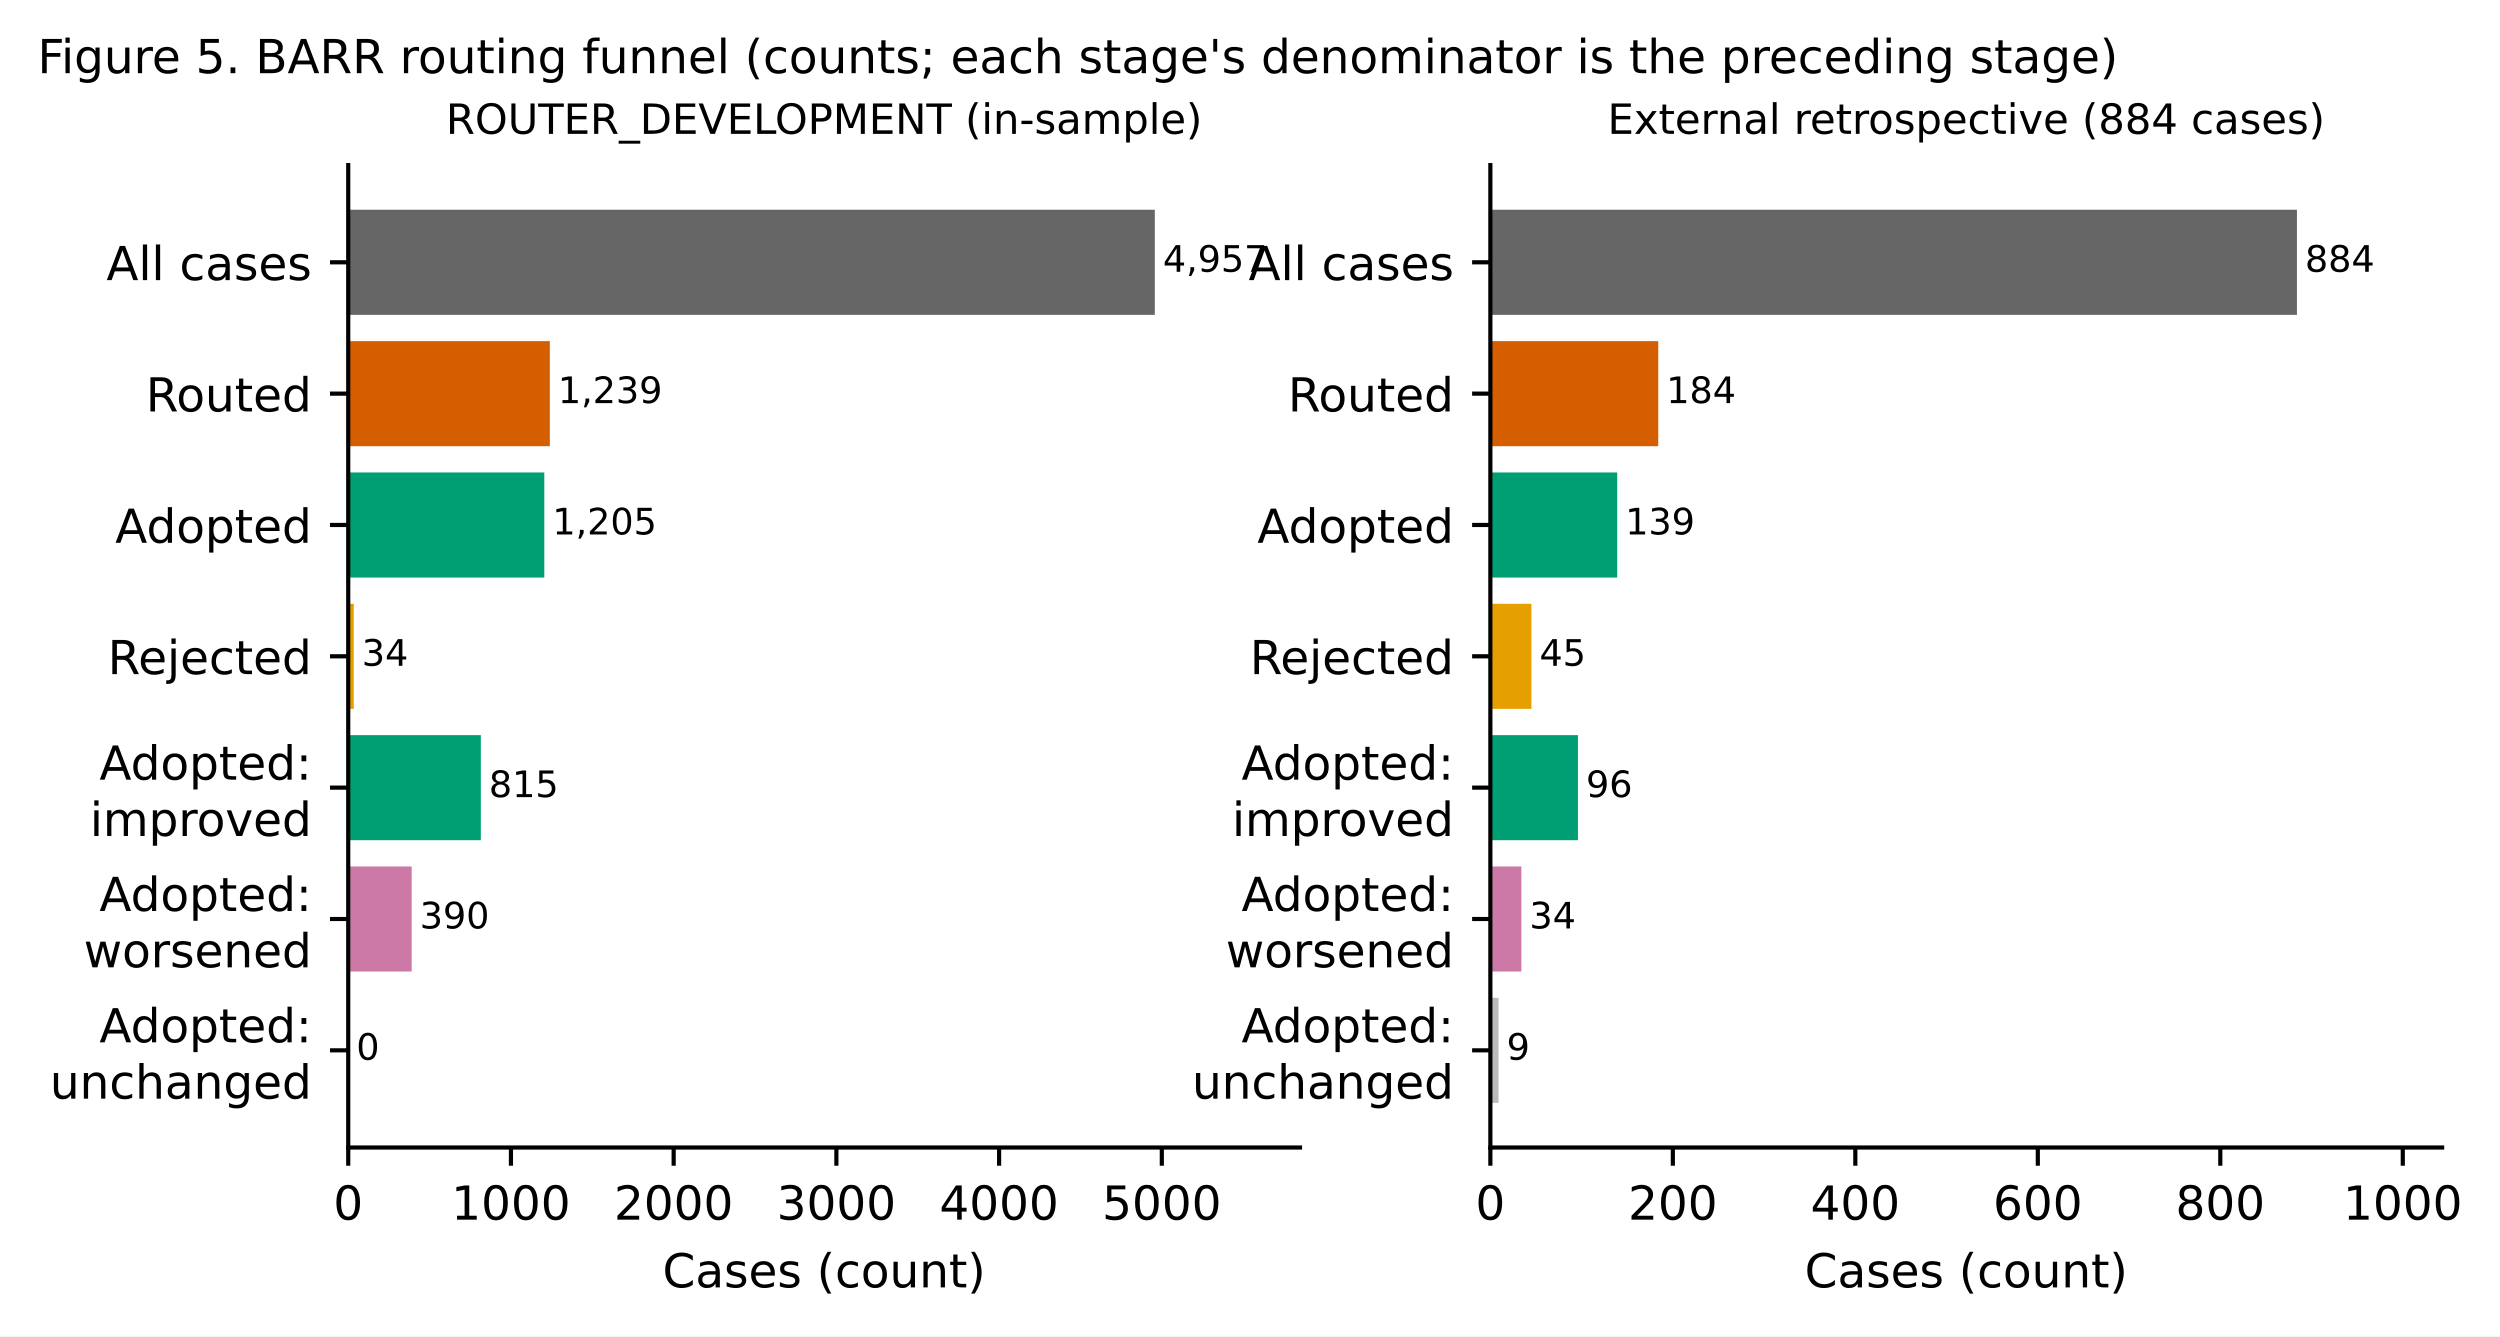
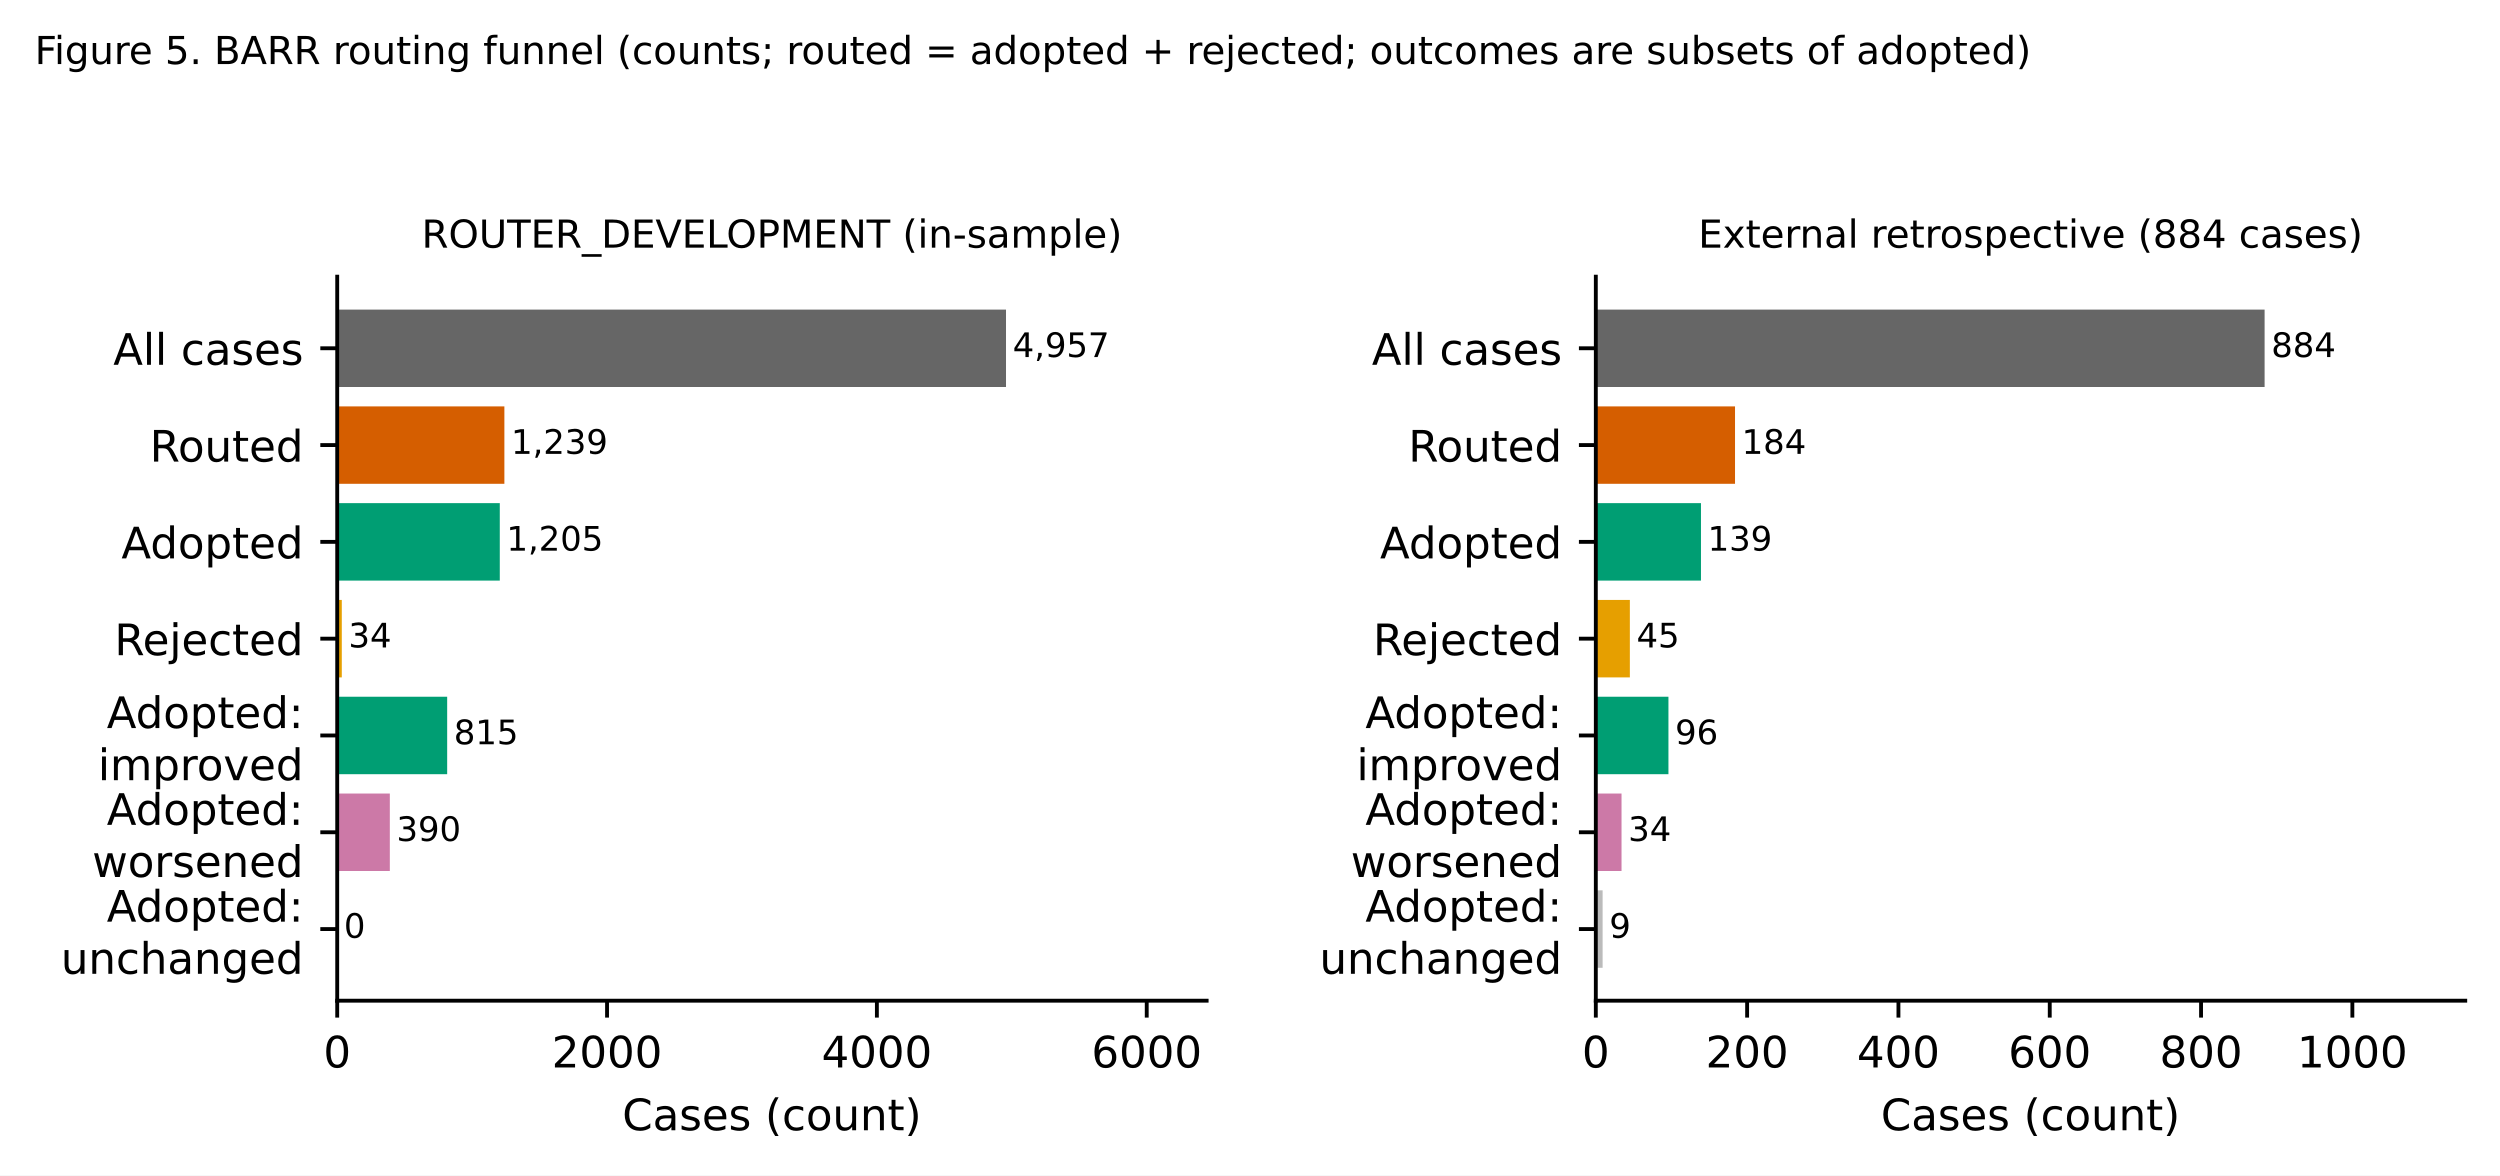
- <svg xmlns="http://www.w3.org/2000/svg" xmlns:xlink="http://www.w3.org/1999/xlink" width="479.68pt" height="256.376pt" viewBox="0 0 479.68 256.376" version="1.1">
+ <svg xmlns="http://www.w3.org/2000/svg" xmlns:xlink="http://www.w3.org/1999/xlink" width="517.896pt" height="243.502pt" viewBox="0 0 517.896 243.502" version="1.1">
  <defs>
    <style type="text/css">*{stroke-linejoin: round; stroke-linecap: butt}</style>
  </defs>
  <g id="figure_1">
    <g id="patch_1">
-       <path d="M 0 256.376  L 479.68 256.376  L 479.68 0  L 0 0  z " style="fill: #ffffff" />
+       <path d="M 0 243.502  L 517.896 243.502  L 517.896 -0  L 0 -0  z " style="fill: #ffffff" />
    </g>
    <g id="axes_1">
      <g id="patch_2">
-         <path d="M 66.816 220.176  L 249.434 220.176  L 249.434 31.68  L 66.816 31.68  z " style="fill: #ffffff" />
+         <path d="M 69.856 207.302  L 249.966 207.302  L 249.966 57.314  L 69.856 57.314  z " style="fill: #ffffff" />
      </g>
      <g id="patch_3">
-         <path d="M 66.816 211.608  L 66.816 211.608  L 66.816 191.448  L 66.816 191.448  z " clip-path="url(#p2e9d027b1c)" style="fill: #bbbbbb" />
+         <path d="M 69.856 200.484  L 69.856 200.484  L 69.856 184.443  L 69.856 184.443  z " clip-path="url(#pab71008735)" style="fill: #bbbbbb" />
      </g>
      <g id="patch_4">
-         <path d="M 66.816 186.408  L 78.992 186.408  L 78.992 166.248  L 66.816 166.248  z " clip-path="url(#p2e9d027b1c)" style="fill: #cc79a7" />
+         <path d="M 69.856 180.432  L 80.756 180.432  L 80.756 164.391  L 69.856 164.391  z " clip-path="url(#pab71008735)" style="fill: #cc79a7" />
      </g>
      <g id="patch_5">
-         <path d="M 66.816 161.208  L 92.261 161.208  L 92.261 141.048  L 66.816 141.048  z " clip-path="url(#p2e9d027b1c)" style="fill: #009e73" />
+         <path d="M 69.856 160.381  L 92.635 160.381  L 92.635 144.339  L 69.856 144.339  z " clip-path="url(#pab71008735)" style="fill: #009e73" />
      </g>
      <g id="patch_6">
-         <path d="M 66.816 136.008  L 67.878 136.008  L 67.878 115.848  L 66.816 115.848  z " clip-path="url(#p2e9d027b1c)" style="fill: #e69f00" />
+         <path d="M 69.856 140.329  L 70.806 140.329  L 70.806 124.287  L 69.856 124.287  z " clip-path="url(#pab71008735)" style="fill: #e69f00" />
      </g>
      <g id="patch_7">
-         <path d="M 66.816 110.808  L 104.437 110.808  L 104.437 90.648  L 66.816 90.648  z " clip-path="url(#p2e9d027b1c)" style="fill: #009e73" />
+         <path d="M 69.856 120.277  L 103.535 120.277  L 103.535 104.235  L 69.856 104.235  z " clip-path="url(#pab71008735)" style="fill: #009e73" />
      </g>
      <g id="patch_8">
-         <path d="M 66.816 85.608  L 105.498 85.608  L 105.498 65.448  L 66.816 65.448  z " clip-path="url(#p2e9d027b1c)" style="fill: #d55e00" />
+         <path d="M 69.856 100.225  L 104.486 100.225  L 104.486 84.183  L 69.856 84.183  z " clip-path="url(#pab71008735)" style="fill: #d55e00" />
      </g>
      <g id="patch_9">
-         <path d="M 66.816 60.408  L 221.577 60.408  L 221.577 40.248  L 66.816 40.248  z " clip-path="url(#p2e9d027b1c)" style="fill: #666666" />
+         <path d="M 69.856 80.173  L 208.402 80.173  L 208.402 64.132  L 69.856 64.132  z " clip-path="url(#pab71008735)" style="fill: #666666" />
      </g>
      <g id="matplotlib.axis_1">
        <g id="xtick_1">
          <g id="line2d_1">
            <defs>
              <path id="m636daeb919" d="M 0 0  L 0 3.5  " style="stroke: #000000; stroke-width: 0.8" />
            </defs>
            <g>
-               <use xlink:href="#m636daeb919" x="66.816" y="220.176" style="stroke: #000000; stroke-width: 0.8" />
+               <use xlink:href="#m636daeb919" x="69.856" y="207.302" style="stroke: #000000; stroke-width: 0.8" />
            </g>
          </g>
          <g id="text_1">
-             <text style="font-size: 9px; font-family: 'DejaVu Sans'; text-anchor: middle" x="66.816" y="234.014" transform="rotate(-0 66.816 234.0139)">0</text>
+             <text style="font-size: 9px; font-family: 'DejaVu Sans'; text-anchor: middle" x="69.856" y="221.14" transform="rotate(-0 69.856 221.1398)">0</text>
          </g>
        </g>
        <g id="xtick_2">
          <g id="line2d_2">
            <g>
-               <use xlink:href="#m636daeb919" x="98.037" y="220.176" style="stroke: #000000; stroke-width: 0.8" />
+               <use xlink:href="#m636daeb919" x="125.755" y="207.302" style="stroke: #000000; stroke-width: 0.8" />
            </g>
          </g>
          <g id="text_2">
-             <text style="font-size: 9px; font-family: 'DejaVu Sans'; text-anchor: middle" x="98.037" y="234.014" transform="rotate(-0 98.03673 234.0139)">1000</text>
+             <text style="font-size: 9px; font-family: 'DejaVu Sans'; text-anchor: middle" x="125.755" y="221.14" transform="rotate(-0 125.7552 221.1398)">2000</text>
          </g>
        </g>
        <g id="xtick_3">
          <g id="line2d_3">
            <g>
-               <use xlink:href="#m636daeb919" x="129.257" y="220.176" style="stroke: #000000; stroke-width: 0.8" />
+               <use xlink:href="#m636daeb919" x="181.654" y="207.302" style="stroke: #000000; stroke-width: 0.8" />
            </g>
          </g>
          <g id="text_3">
-             <text style="font-size: 9px; font-family: 'DejaVu Sans'; text-anchor: middle" x="129.257" y="234.014" transform="rotate(-0 129.2575 234.0139)">2000</text>
+             <text style="font-size: 9px; font-family: 'DejaVu Sans'; text-anchor: middle" x="181.654" y="221.14" transform="rotate(-0 181.6544 221.1398)">4000</text>
          </g>
        </g>
        <g id="xtick_4">
          <g id="line2d_4">
            <g>
-               <use xlink:href="#m636daeb919" x="160.478" y="220.176" style="stroke: #000000; stroke-width: 0.8" />
+               <use xlink:href="#m636daeb919" x="237.554" y="207.302" style="stroke: #000000; stroke-width: 0.8" />
            </g>
          </g>
          <g id="text_4">
-             <text style="font-size: 9px; font-family: 'DejaVu Sans'; text-anchor: middle" x="160.478" y="234.014" transform="rotate(-0 160.4782 234.0139)">3000</text>
-           </g>
-         </g>
-         <g id="xtick_5">
-           <g id="line2d_5">
-             <g>
-               <use xlink:href="#m636daeb919" x="191.699" y="220.176" style="stroke: #000000; stroke-width: 0.8" />
-             </g>
-           </g>
-           <g id="text_5">
-             <text style="font-size: 9px; font-family: 'DejaVu Sans'; text-anchor: middle" x="191.699" y="234.014" transform="rotate(-0 191.6989 234.0139)">4000</text>
-           </g>
-         </g>
-         <g id="xtick_6">
-           <g id="line2d_6">
-             <g>
-               <use xlink:href="#m636daeb919" x="222.92" y="220.176" style="stroke: #000000; stroke-width: 0.8" />
-             </g>
-           </g>
-           <g id="text_6">
-             <text style="font-size: 9px; font-family: 'DejaVu Sans'; text-anchor: middle" x="222.92" y="234.014" transform="rotate(-0 222.9197 234.0139)">5000</text>
-           </g>
-         </g>
-         <g id="text_7">
-           <text style="font-size: 9px; font-family: 'DejaVu Sans'; text-anchor: middle" x="158.125" y="247.014" transform="rotate(-0 158.1251 247.0139)">Cases (count)</text>
+             <text style="font-size: 9px; font-family: 'DejaVu Sans'; text-anchor: middle" x="237.554" y="221.14" transform="rotate(-0 237.5536 221.1398)">6000</text>
+           </g>
+         </g>
+         <g id="text_5">
+           <text style="font-size: 9px; font-family: 'DejaVu Sans'; text-anchor: middle" x="159.911" y="234.14" transform="rotate(-0 159.911 234.1398)">Cases (count)</text>
        </g>
      </g>
      <g id="matplotlib.axis_2">
        <g id="ytick_1">
-           <g id="line2d_7">
+           <g id="line2d_5">
            <defs>
              <path id="ma7c0ddc737" d="M 0 0  L -3.5 0  " style="stroke: #000000; stroke-width: 0.8" />
            </defs>
            <g>
-               <use xlink:href="#ma7c0ddc737" x="66.816" y="201.528" style="stroke: #000000; stroke-width: 0.8" />
+               <use xlink:href="#ma7c0ddc737" x="69.856" y="192.464" style="stroke: #000000; stroke-width: 0.8" />
+             </g>
+           </g>
+           <g id="text_6">
+             <text style="font-size: 9px; font-family: 'DejaVu Sans'" transform="translate(22.11131 190.932)">Adopted:</text>
+             <text style="font-size: 9px; font-family: 'DejaVu Sans'" transform="translate(12.61209 201.7345)">unchanged</text>
+           </g>
+         </g>
+         <g id="ytick_2">
+           <g id="line2d_6">
+             <g>
+               <use xlink:href="#ma7c0ddc737" x="69.856" y="172.412" style="stroke: #000000; stroke-width: 0.8" />
+             </g>
+           </g>
+           <g id="text_7">
+             <text style="font-size: 9px; font-family: 'DejaVu Sans'" transform="translate(22.11131 170.8801)">Adopted:</text>
+             <text style="font-size: 9px; font-family: 'DejaVu Sans'" transform="translate(19.10756 181.6826)">worsened</text>
+           </g>
+         </g>
+         <g id="ytick_3">
+           <g id="line2d_7">
+             <g>
+               <use xlink:href="#ma7c0ddc737" x="69.856" y="152.36" style="stroke: #000000; stroke-width: 0.8" />
            </g>
          </g>
          <g id="text_8">
-             <text style="font-size: 9px; font-family: 'DejaVu Sans'" transform="translate(19.07131 199.9965)">Adopted:</text>
-             <text style="font-size: 9px; font-family: 'DejaVu Sans'" transform="translate(9.572094 210.799)">unchanged</text>
-           </g>
-         </g>
-         <g id="ytick_2">
+             <text style="font-size: 9px; font-family: 'DejaVu Sans'" transform="translate(22.11131 150.8283)">Adopted:</text>
+             <text style="font-size: 9px; font-family: 'DejaVu Sans'" transform="translate(20.28881 161.6307)">improved</text>
+           </g>
+         </g>
+         <g id="ytick_4">
          <g id="line2d_8">
            <g>
-               <use xlink:href="#ma7c0ddc737" x="66.816" y="176.328" style="stroke: #000000; stroke-width: 0.8" />
+               <use xlink:href="#ma7c0ddc737" x="69.856" y="132.308" style="stroke: #000000; stroke-width: 0.8" />
            </g>
          </g>
          <g id="text_9">
-             <text style="font-size: 9px; font-family: 'DejaVu Sans'" transform="translate(19.07131 174.7965)">Adopted:</text>
-             <text style="font-size: 9px; font-family: 'DejaVu Sans'" transform="translate(16.06756 185.599)">worsened</text>
-           </g>
-         </g>
-         <g id="ytick_3">
+             <text style="font-size: 9px; font-family: 'DejaVu Sans'; text-anchor: end" x="62.856" y="135.727" transform="rotate(-0 62.856 135.7272)">Rejected</text>
+           </g>
+         </g>
+         <g id="ytick_5">
          <g id="line2d_9">
            <g>
-               <use xlink:href="#ma7c0ddc737" x="66.816" y="151.128" style="stroke: #000000; stroke-width: 0.8" />
+               <use xlink:href="#ma7c0ddc737" x="69.856" y="112.256" style="stroke: #000000; stroke-width: 0.8" />
            </g>
          </g>
          <g id="text_10">
-             <text style="font-size: 9px; font-family: 'DejaVu Sans'" transform="translate(19.07131 149.5965)">Adopted:</text>
-             <text style="font-size: 9px; font-family: 'DejaVu Sans'" transform="translate(17.24881 160.399)">improved</text>
-           </g>
-         </g>
-         <g id="ytick_4">
+             <text style="font-size: 9px; font-family: 'DejaVu Sans'; text-anchor: end" x="62.856" y="115.675" transform="rotate(-0 62.856 115.6753)">Adopted</text>
+           </g>
+         </g>
+         <g id="ytick_6">
          <g id="line2d_10">
            <g>
-               <use xlink:href="#ma7c0ddc737" x="66.816" y="125.928" style="stroke: #000000; stroke-width: 0.8" />
+               <use xlink:href="#ma7c0ddc737" x="69.856" y="92.204" style="stroke: #000000; stroke-width: 0.8" />
            </g>
          </g>
          <g id="text_11">
-             <text style="font-size: 9px; font-family: 'DejaVu Sans'; text-anchor: end" x="59.816" y="129.347" transform="rotate(-0 59.816 129.3473)">Rejected</text>
-           </g>
-         </g>
-         <g id="ytick_5">
+             <text style="font-size: 9px; font-family: 'DejaVu Sans'; text-anchor: end" x="62.856" y="95.623" transform="rotate(-0 62.856 95.62343)">Routed</text>
+           </g>
+         </g>
+         <g id="ytick_7">
          <g id="line2d_11">
            <g>
-               <use xlink:href="#ma7c0ddc737" x="66.816" y="100.728" style="stroke: #000000; stroke-width: 0.8" />
+               <use xlink:href="#ma7c0ddc737" x="69.856" y="72.152" style="stroke: #000000; stroke-width: 0.8" />
            </g>
          </g>
          <g id="text_12">
-             <text style="font-size: 9px; font-family: 'DejaVu Sans'; text-anchor: end" x="59.816" y="104.147" transform="rotate(-0 59.816 104.1473)">Adopted</text>
-           </g>
-         </g>
-         <g id="ytick_6">
-           <g id="line2d_12">
-             <g>
-               <use xlink:href="#ma7c0ddc737" x="66.816" y="75.528" style="stroke: #000000; stroke-width: 0.8" />
-             </g>
-           </g>
-           <g id="text_13">
-             <text style="font-size: 9px; font-family: 'DejaVu Sans'; text-anchor: end" x="59.816" y="78.947" transform="rotate(-0 59.816 78.9473)">Routed</text>
-           </g>
-         </g>
-         <g id="ytick_7">
-           <g id="line2d_13">
-             <g>
-               <use xlink:href="#ma7c0ddc737" x="66.816" y="50.328" style="stroke: #000000; stroke-width: 0.8" />
-             </g>
-           </g>
-           <g id="text_14">
-             <text style="font-size: 9px; font-family: 'DejaVu Sans'; text-anchor: end" x="59.816" y="53.747" transform="rotate(-0 59.816 53.7473)">All cases</text>
+             <text style="font-size: 9px; font-family: 'DejaVu Sans'; text-anchor: end" x="62.856" y="75.572" transform="rotate(-0 62.856 75.57156)">All cases</text>
          </g>
        </g>
      </g>
      <g id="patch_10">
-         <path d="M 66.816 220.176  L 66.816 31.68  " style="fill: none; stroke: #000000; stroke-width: 0.8; stroke-linejoin: miter; stroke-linecap: square" />
+         <path d="M 69.856 207.302  L 69.856 57.314  " style="fill: none; stroke: #000000; stroke-width: 0.8; stroke-linejoin: miter; stroke-linecap: square" />
      </g>
      <g id="patch_11">
-         <path d="M 66.816 220.176  L 249.434 220.176  " style="fill: none; stroke: #000000; stroke-width: 0.8; stroke-linejoin: miter; stroke-linecap: square" />
+         <path d="M 69.856 207.302  L 249.966 207.302  " style="fill: none; stroke: #000000; stroke-width: 0.8; stroke-linejoin: miter; stroke-linecap: square" />
+       </g>
+       <g id="text_13">
+         <text style="font-size: 7px; font-family: 'DejaVu Sans'; text-anchor: start" x="71.241" y="194.282" transform="rotate(-0 71.24146 194.2819)">0</text>
+       </g>
+       <g id="text_14">
+         <text style="font-size: 7px; font-family: 'DejaVu Sans'; text-anchor: start" x="82.142" y="174.23" transform="rotate(-0 82.1418 174.23)">390</text>
      </g>
      <g id="text_15">
-         <text style="font-size: 7px; font-family: 'DejaVu Sans'; text-anchor: start" x="68.364" y="203.346" transform="rotate(-0 68.36361 203.3464)">0</text>
+         <text style="font-size: 7px; font-family: 'DejaVu Sans'; text-anchor: start" x="94.02" y="154.178" transform="rotate(-0 94.02038 154.1781)">815</text>
      </g>
      <g id="text_16">
-         <text style="font-size: 7px; font-family: 'DejaVu Sans'; text-anchor: start" x="80.54" y="178.146" transform="rotate(-0 80.5397 178.1464)">390</text>
+         <text style="font-size: 7px; font-family: 'DejaVu Sans'; text-anchor: start" x="72.192" y="134.126" transform="rotate(-0 72.19175 134.1262)">34</text>
      </g>
      <g id="text_17">
-         <text style="font-size: 7px; font-family: 'DejaVu Sans'; text-anchor: start" x="93.809" y="152.946" transform="rotate(-0 93.80851 152.9464)">815</text>
+         <text style="font-size: 7px; font-family: 'DejaVu Sans'; text-anchor: start" x="104.921" y="114.074" transform="rotate(-0 104.9207 114.0744)">1,205</text>
      </g>
      <g id="text_18">
-         <text style="font-size: 7px; font-family: 'DejaVu Sans'; text-anchor: start" x="69.425" y="127.746" transform="rotate(-0 69.42512 127.7464)">34</text>
+         <text style="font-size: 7px; font-family: 'DejaVu Sans'; text-anchor: start" x="105.871" y="94.022" transform="rotate(-0 105.871 94.0225)">1,239</text>
      </g>
      <g id="text_19">
-         <text style="font-size: 7px; font-family: 'DejaVu Sans'; text-anchor: start" x="105.985" y="102.546" transform="rotate(-0 105.9846 102.5464)">1,205</text>
+         <text style="font-size: 7px; font-family: 'DejaVu Sans'; text-anchor: start" x="209.788" y="73.971" transform="rotate(-0 209.7876 73.97062)">4,957</text>
      </g>
      <g id="text_20">
-         <text style="font-size: 7px; font-family: 'DejaVu Sans'; text-anchor: start" x="107.046" y="77.346" transform="rotate(-0 107.0461 77.34636)">1,239</text>
-       </g>
-       <g id="text_21">
-         <text style="font-size: 7px; font-family: 'DejaVu Sans'; text-anchor: start" x="223.125" y="52.146" transform="rotate(-0 223.1248 52.14636)">4,957</text>
-       </g>
-       <g id="text_22">
-         <text style="font-size: 8px; font-family: 'DejaVu Sans'; text-anchor: middle" x="158.125" y="25.68" transform="rotate(-0 158.1251 25.68)">ROUTER_DEVELOPMENT (in-sample)</text>
+         <text style="font-size: 8px; font-family: 'DejaVu Sans'; text-anchor: middle" x="159.911" y="51.314" transform="rotate(-0 159.911 51.31388)">ROUTER_DEVELOPMENT (in-sample)</text>
      </g>
    </g>
    <g id="axes_2">
      <g id="patch_12">
-         <path d="M 285.958 220.176  L 468.576 220.176  L 468.576 31.68  L 285.958 31.68  z " style="fill: #ffffff" />
+         <path d="M 330.586 207.302  L 510.696 207.302  L 510.696 57.314  L 330.586 57.314  z " style="fill: #ffffff" />
      </g>
      <g id="patch_13">
-         <path d="M 285.958 211.608  L 287.533 211.608  L 287.533 191.448  L 285.958 191.448  z " clip-path="url(#p0901f75d73)" style="fill: #bbbbbb" />
+         <path d="M 330.586 200.484  L 331.997 200.484  L 331.997 184.443  L 330.586 184.443  z " clip-path="url(#pa9c54dc36c)" style="fill: #bbbbbb" />
      </g>
      <g id="patch_14">
-         <path d="M 285.958 186.408  L 291.91 186.408  L 291.91 166.248  L 285.958 166.248  z " clip-path="url(#p0901f75d73)" style="fill: #cc79a7" />
+         <path d="M 330.586 180.432  L 335.915 180.432  L 335.915 164.391  L 330.586 164.391  z " clip-path="url(#pa9c54dc36c)" style="fill: #cc79a7" />
      </g>
      <g id="patch_15">
-         <path d="M 285.958 161.208  L 302.764 161.208  L 302.764 141.048  L 285.958 141.048  z " clip-path="url(#p0901f75d73)" style="fill: #009e73" />
+         <path d="M 330.586 160.381  L 345.632 160.381  L 345.632 144.339  L 330.586 144.339  z " clip-path="url(#pa9c54dc36c)" style="fill: #009e73" />
      </g>
      <g id="patch_16">
-         <path d="M 285.958 136.008  L 293.836 136.008  L 293.836 115.848  L 285.958 115.848  z " clip-path="url(#p0901f75d73)" style="fill: #e69f00" />
+         <path d="M 330.586 140.329  L 337.639 140.329  L 337.639 124.287  L 330.586 124.287  z " clip-path="url(#pa9c54dc36c)" style="fill: #e69f00" />
      </g>
      <g id="patch_17">
-         <path d="M 285.958 110.808  L 310.292 110.808  L 310.292 90.648  L 285.958 90.648  z " clip-path="url(#p0901f75d73)" style="fill: #009e73" />
+         <path d="M 330.586 120.277  L 352.371 120.277  L 352.371 104.235  L 330.586 104.235  z " clip-path="url(#pa9c54dc36c)" style="fill: #009e73" />
      </g>
      <g id="patch_18">
-         <path d="M 285.958 85.608  L 318.171 85.608  L 318.171 65.448  L 285.958 65.448  z " clip-path="url(#p0901f75d73)" style="fill: #d55e00" />
+         <path d="M 330.586 100.225  L 359.424 100.225  L 359.424 84.183  L 330.586 84.183  z " clip-path="url(#pa9c54dc36c)" style="fill: #d55e00" />
      </g>
      <g id="patch_19">
-         <path d="M 285.958 60.408  L 440.719 60.408  L 440.719 40.248  L 285.958 40.248  z " clip-path="url(#p0901f75d73)" style="fill: #666666" />
+         <path d="M 330.586 80.173  L 469.132 80.173  L 469.132 64.132  L 330.586 64.132  z " clip-path="url(#pa9c54dc36c)" style="fill: #666666" />
      </g>
      <g id="matplotlib.axis_3">
+         <g id="xtick_5">
+           <g id="line2d_12">
+             <g>
+               <use xlink:href="#m636daeb919" x="330.586" y="207.302" style="stroke: #000000; stroke-width: 0.8" />
+             </g>
+           </g>
+           <g id="text_21">
+             <text style="font-size: 9px; font-family: 'DejaVu Sans'; text-anchor: middle" x="330.586" y="221.14" transform="rotate(-0 330.586 221.1398)">0</text>
+           </g>
+         </g>
+         <g id="xtick_6">
+           <g id="line2d_13">
+             <g>
+               <use xlink:href="#m636daeb919" x="361.931" y="207.302" style="stroke: #000000; stroke-width: 0.8" />
+             </g>
+           </g>
+           <g id="text_22">
+             <text style="font-size: 9px; font-family: 'DejaVu Sans'; text-anchor: middle" x="361.931" y="221.14" transform="rotate(-0 361.9313 221.1398)">200</text>
+           </g>
+         </g>
        <g id="xtick_7">
          <g id="line2d_14">
            <g>
-               <use xlink:href="#m636daeb919" x="285.958" y="220.176" style="stroke: #000000; stroke-width: 0.8" />
+               <use xlink:href="#m636daeb919" x="393.277" y="207.302" style="stroke: #000000; stroke-width: 0.8" />
            </g>
          </g>
          <g id="text_23">
-             <text style="font-size: 9px; font-family: 'DejaVu Sans'; text-anchor: middle" x="285.958" y="234.014" transform="rotate(-0 285.9578 234.0139)">0</text>
+             <text style="font-size: 9px; font-family: 'DejaVu Sans'; text-anchor: middle" x="393.277" y="221.14" transform="rotate(-0 393.2766 221.1398)">400</text>
          </g>
        </g>
        <g id="xtick_8">
          <g id="line2d_15">
            <g>
-               <use xlink:href="#m636daeb919" x="320.972" y="220.176" style="stroke: #000000; stroke-width: 0.8" />
+               <use xlink:href="#m636daeb919" x="424.622" y="207.302" style="stroke: #000000; stroke-width: 0.8" />
            </g>
          </g>
          <g id="text_24">
-             <text style="font-size: 9px; font-family: 'DejaVu Sans'; text-anchor: middle" x="320.972" y="234.014" transform="rotate(-0 320.9717 234.0139)">200</text>
+             <text style="font-size: 9px; font-family: 'DejaVu Sans'; text-anchor: middle" x="424.622" y="221.14" transform="rotate(-0 424.6219 221.1398)">600</text>
          </g>
        </g>
        <g id="xtick_9">
          <g id="line2d_16">
            <g>
-               <use xlink:href="#m636daeb919" x="355.985" y="220.176" style="stroke: #000000; stroke-width: 0.8" />
+               <use xlink:href="#m636daeb919" x="455.967" y="207.302" style="stroke: #000000; stroke-width: 0.8" />
            </g>
          </g>
          <g id="text_25">
-             <text style="font-size: 9px; font-family: 'DejaVu Sans'; text-anchor: middle" x="355.985" y="234.014" transform="rotate(-0 355.9855 234.0139)">400</text>
+             <text style="font-size: 9px; font-family: 'DejaVu Sans'; text-anchor: middle" x="455.967" y="221.14" transform="rotate(-0 455.9671 221.1398)">800</text>
          </g>
        </g>
        <g id="xtick_10">
          <g id="line2d_17">
            <g>
-               <use xlink:href="#m636daeb919" x="390.999" y="220.176" style="stroke: #000000; stroke-width: 0.8" />
+               <use xlink:href="#m636daeb919" x="487.312" y="207.302" style="stroke: #000000; stroke-width: 0.8" />
            </g>
          </g>
          <g id="text_26">
-             <text style="font-size: 9px; font-family: 'DejaVu Sans'; text-anchor: middle" x="390.999" y="234.014" transform="rotate(-0 390.9993 234.0139)">600</text>
-           </g>
-         </g>
-         <g id="xtick_11">
-           <g id="line2d_18">
-             <g>
-               <use xlink:href="#m636daeb919" x="426.013" y="220.176" style="stroke: #000000; stroke-width: 0.8" />
-             </g>
-           </g>
-           <g id="text_27">
-             <text style="font-size: 9px; font-family: 'DejaVu Sans'; text-anchor: middle" x="426.013" y="234.014" transform="rotate(-0 426.0132 234.0139)">800</text>
-           </g>
-         </g>
-         <g id="xtick_12">
-           <g id="line2d_19">
-             <g>
-               <use xlink:href="#m636daeb919" x="461.027" y="220.176" style="stroke: #000000; stroke-width: 0.8" />
-             </g>
-           </g>
-           <g id="text_28">
-             <text style="font-size: 9px; font-family: 'DejaVu Sans'; text-anchor: middle" x="461.027" y="234.014" transform="rotate(-0 461.027 234.0139)">1000</text>
-           </g>
-         </g>
-         <g id="text_29">
-           <text style="font-size: 9px; font-family: 'DejaVu Sans'; text-anchor: middle" x="377.267" y="247.014" transform="rotate(-0 377.2669 247.0139)">Cases (count)</text>
+             <text style="font-size: 9px; font-family: 'DejaVu Sans'; text-anchor: middle" x="487.312" y="221.14" transform="rotate(-0 487.3124 221.1398)">1000</text>
+           </g>
+         </g>
+         <g id="text_27">
+           <text style="font-size: 9px; font-family: 'DejaVu Sans'; text-anchor: middle" x="420.641" y="234.14" transform="rotate(-0 420.641 234.1398)">Cases (count)</text>
        </g>
      </g>
      <g id="matplotlib.axis_4">
        <g id="ytick_8">
+           <g id="line2d_18">
+             <g>
+               <use xlink:href="#ma7c0ddc737" x="330.586" y="192.464" style="stroke: #000000; stroke-width: 0.8" />
+             </g>
+           </g>
+           <g id="text_28">
+             <text style="font-size: 9px; font-family: 'DejaVu Sans'" transform="translate(282.8413 190.932)">Adopted:</text>
+             <text style="font-size: 9px; font-family: 'DejaVu Sans'" transform="translate(273.3421 201.7345)">unchanged</text>
+           </g>
+         </g>
+         <g id="ytick_9">
+           <g id="line2d_19">
+             <g>
+               <use xlink:href="#ma7c0ddc737" x="330.586" y="172.412" style="stroke: #000000; stroke-width: 0.8" />
+             </g>
+           </g>
+           <g id="text_29">
+             <text style="font-size: 9px; font-family: 'DejaVu Sans'" transform="translate(282.8413 170.8801)">Adopted:</text>
+             <text style="font-size: 9px; font-family: 'DejaVu Sans'" transform="translate(279.8376 181.6826)">worsened</text>
+           </g>
+         </g>
+         <g id="ytick_10">
          <g id="line2d_20">
            <g>
-               <use xlink:href="#ma7c0ddc737" x="285.958" y="201.528" style="stroke: #000000; stroke-width: 0.8" />
+               <use xlink:href="#ma7c0ddc737" x="330.586" y="152.36" style="stroke: #000000; stroke-width: 0.8" />
            </g>
          </g>
          <g id="text_30">
-             <text style="font-size: 9px; font-family: 'DejaVu Sans'" transform="translate(238.2131 199.9965)">Adopted:</text>
-             <text style="font-size: 9px; font-family: 'DejaVu Sans'" transform="translate(228.7139 210.799)">unchanged</text>
-           </g>
-         </g>
-         <g id="ytick_9">
+             <text style="font-size: 9px; font-family: 'DejaVu Sans'" transform="translate(282.8413 150.8283)">Adopted:</text>
+             <text style="font-size: 9px; font-family: 'DejaVu Sans'" transform="translate(281.0188 161.6307)">improved</text>
+           </g>
+         </g>
+         <g id="ytick_11">
          <g id="line2d_21">
            <g>
-               <use xlink:href="#ma7c0ddc737" x="285.958" y="176.328" style="stroke: #000000; stroke-width: 0.8" />
+               <use xlink:href="#ma7c0ddc737" x="330.586" y="132.308" style="stroke: #000000; stroke-width: 0.8" />
            </g>
          </g>
          <g id="text_31">
-             <text style="font-size: 9px; font-family: 'DejaVu Sans'" transform="translate(238.2131 174.7965)">Adopted:</text>
-             <text style="font-size: 9px; font-family: 'DejaVu Sans'" transform="translate(235.2094 185.599)">worsened</text>
-           </g>
-         </g>
-         <g id="ytick_10">
+             <text style="font-size: 9px; font-family: 'DejaVu Sans'; text-anchor: end" x="323.586" y="135.727" transform="rotate(-0 323.586 135.7272)">Rejected</text>
+           </g>
+         </g>
+         <g id="ytick_12">
          <g id="line2d_22">
            <g>
-               <use xlink:href="#ma7c0ddc737" x="285.958" y="151.128" style="stroke: #000000; stroke-width: 0.8" />
+               <use xlink:href="#ma7c0ddc737" x="330.586" y="112.256" style="stroke: #000000; stroke-width: 0.8" />
            </g>
          </g>
          <g id="text_32">
-             <text style="font-size: 9px; font-family: 'DejaVu Sans'" transform="translate(238.2131 149.5965)">Adopted:</text>
-             <text style="font-size: 9px; font-family: 'DejaVu Sans'" transform="translate(236.3906 160.399)">improved</text>
-           </g>
-         </g>
-         <g id="ytick_11">
+             <text style="font-size: 9px; font-family: 'DejaVu Sans'; text-anchor: end" x="323.586" y="115.675" transform="rotate(-0 323.586 115.6753)">Adopted</text>
+           </g>
+         </g>
+         <g id="ytick_13">
          <g id="line2d_23">
            <g>
-               <use xlink:href="#ma7c0ddc737" x="285.958" y="125.928" style="stroke: #000000; stroke-width: 0.8" />
+               <use xlink:href="#ma7c0ddc737" x="330.586" y="92.204" style="stroke: #000000; stroke-width: 0.8" />
            </g>
          </g>
          <g id="text_33">
-             <text style="font-size: 9px; font-family: 'DejaVu Sans'; text-anchor: end" x="278.958" y="129.347" transform="rotate(-0 278.9578 129.3473)">Rejected</text>
-           </g>
-         </g>
-         <g id="ytick_12">
+             <text style="font-size: 9px; font-family: 'DejaVu Sans'; text-anchor: end" x="323.586" y="95.623" transform="rotate(-0 323.586 95.62343)">Routed</text>
+           </g>
+         </g>
+         <g id="ytick_14">
          <g id="line2d_24">
            <g>
-               <use xlink:href="#ma7c0ddc737" x="285.958" y="100.728" style="stroke: #000000; stroke-width: 0.8" />
+               <use xlink:href="#ma7c0ddc737" x="330.586" y="72.152" style="stroke: #000000; stroke-width: 0.8" />
            </g>
          </g>
          <g id="text_34">
-             <text style="font-size: 9px; font-family: 'DejaVu Sans'; text-anchor: end" x="278.958" y="104.147" transform="rotate(-0 278.9578 104.1473)">Adopted</text>
-           </g>
-         </g>
-         <g id="ytick_13">
-           <g id="line2d_25">
-             <g>
-               <use xlink:href="#ma7c0ddc737" x="285.958" y="75.528" style="stroke: #000000; stroke-width: 0.8" />
-             </g>
-           </g>
-           <g id="text_35">
-             <text style="font-size: 9px; font-family: 'DejaVu Sans'; text-anchor: end" x="278.958" y="78.947" transform="rotate(-0 278.9578 78.9473)">Routed</text>
-           </g>
-         </g>
-         <g id="ytick_14">
-           <g id="line2d_26">
-             <g>
-               <use xlink:href="#ma7c0ddc737" x="285.958" y="50.328" style="stroke: #000000; stroke-width: 0.8" />
-             </g>
-           </g>
-           <g id="text_36">
-             <text style="font-size: 9px; font-family: 'DejaVu Sans'; text-anchor: end" x="278.958" y="53.747" transform="rotate(-0 278.9578 53.7473)">All cases</text>
+             <text style="font-size: 9px; font-family: 'DejaVu Sans'; text-anchor: end" x="323.586" y="75.572" transform="rotate(-0 323.586 75.57156)">All cases</text>
          </g>
        </g>
      </g>
      <g id="patch_20">
-         <path d="M 285.958 220.176  L 285.958 31.68  " style="fill: none; stroke: #000000; stroke-width: 0.8; stroke-linejoin: miter; stroke-linecap: square" />
+         <path d="M 330.586 207.302  L 330.586 57.314  " style="fill: none; stroke: #000000; stroke-width: 0.8; stroke-linejoin: miter; stroke-linecap: square" />
      </g>
      <g id="patch_21">
-         <path d="M 285.958 220.176  L 468.576 220.176  " style="fill: none; stroke: #000000; stroke-width: 0.8; stroke-linejoin: miter; stroke-linecap: square" />
+         <path d="M 330.586 207.302  L 510.696 207.302  " style="fill: none; stroke: #000000; stroke-width: 0.8; stroke-linejoin: miter; stroke-linecap: square" />
+       </g>
+       <g id="text_35">
+         <text style="font-size: 7px; font-family: 'DejaVu Sans'; text-anchor: start" x="333.382" y="194.282" transform="rotate(-0 333.382 194.2819)">9</text>
+       </g>
+       <g id="text_36">
+         <text style="font-size: 7px; font-family: 'DejaVu Sans'; text-anchor: start" x="337.3" y="174.23" transform="rotate(-0 337.3002 174.23)">34</text>
      </g>
      <g id="text_37">
-         <text style="font-size: 7px; font-family: 'DejaVu Sans'; text-anchor: start" x="289.081" y="203.346" transform="rotate(-0 289.0811 203.3464)">9</text>
+         <text style="font-size: 7px; font-family: 'DejaVu Sans'; text-anchor: start" x="347.017" y="154.178" transform="rotate(-0 347.0172 154.1781)">96</text>
      </g>
      <g id="text_38">
-         <text style="font-size: 7px; font-family: 'DejaVu Sans'; text-anchor: start" x="293.458" y="178.146" transform="rotate(-0 293.4578 178.1464)">34</text>
+         <text style="font-size: 7px; font-family: 'DejaVu Sans'; text-anchor: start" x="339.024" y="134.126" transform="rotate(-0 339.0242 134.1262)">45</text>
      </g>
      <g id="text_39">
-         <text style="font-size: 7px; font-family: 'DejaVu Sans'; text-anchor: start" x="304.312" y="152.946" transform="rotate(-0 304.3121 152.9464)">96</text>
+         <text style="font-size: 7px; font-family: 'DejaVu Sans'; text-anchor: start" x="353.756" y="114.074" transform="rotate(-0 353.7564 114.0744)">139</text>
      </g>
      <g id="text_40">
-         <text style="font-size: 7px; font-family: 'DejaVu Sans'; text-anchor: start" x="295.384" y="127.746" transform="rotate(-0 295.3835 127.7464)">45</text>
+         <text style="font-size: 7px; font-family: 'DejaVu Sans'; text-anchor: start" x="360.809" y="94.022" transform="rotate(-0 360.8091 94.0225)">184</text>
      </g>
      <g id="text_41">
-         <text style="font-size: 7px; font-family: 'DejaVu Sans'; text-anchor: start" x="311.84" y="102.546" transform="rotate(-0 311.84 102.5464)">139</text>
+         <text style="font-size: 7px; font-family: 'DejaVu Sans'; text-anchor: start" x="470.518" y="73.971" transform="rotate(-0 470.5176 73.97062)">884</text>
      </g>
      <g id="text_42">
-         <text style="font-size: 7px; font-family: 'DejaVu Sans'; text-anchor: start" x="319.718" y="77.346" transform="rotate(-0 319.7182 77.34636)">184</text>
-       </g>
-       <g id="text_43">
-         <text style="font-size: 7px; font-family: 'DejaVu Sans'; text-anchor: start" x="442.267" y="52.146" transform="rotate(-0 442.2666 52.14636)">884</text>
-       </g>
-       <g id="text_44">
-         <text style="font-size: 8px; font-family: 'DejaVu Sans'; text-anchor: middle" x="377.267" y="25.68" transform="rotate(-0 377.2669 25.68)">External retrospective (884 cases)</text>
+         <text style="font-size: 8px; font-family: 'DejaVu Sans'; text-anchor: middle" x="420.641" y="51.314" transform="rotate(-0 420.641 51.31388)">External retrospective (884 cases)</text>
      </g>
    </g>
-     <g id="text_45">
-       <text style="font-size: 9px; font-family: 'DejaVu Sans'; text-anchor: start" x="7.2" y="14.039" transform="rotate(-0 7.2 14.03859)">Figure 5. BARR routing funnel (counts; each stage's denominator is the preceding stage)</text>
+     <g id="text_43">
+       <text style="font-size: 8px; font-family: 'DejaVu Sans'; text-anchor: start" x="7.2" y="13.279" transform="rotate(-0 7.2 13.27875)">Figure 5. BARR routing funnel (counts; routed = adopted + rejected; outcomes are subsets of adopted)</text>
    </g>
  </g>
  <defs>
-     <clipPath id="p2e9d027b1c">
-       <rect x="66.816" y="31.68" width="182.618" height="188.496" />
+     <clipPath id="pab71008735">
+       <rect x="69.856" y="57.314" width="180.11" height="149.988" />
    </clipPath>
-     <clipPath id="p0901f75d73">
-       <rect x="285.958" y="31.68" width="182.618" height="188.496" />
+     <clipPath id="pa9c54dc36c">
+       <rect x="330.586" y="57.314" width="180.11" height="149.988" />
    </clipPath>
  </defs>
</svg>
